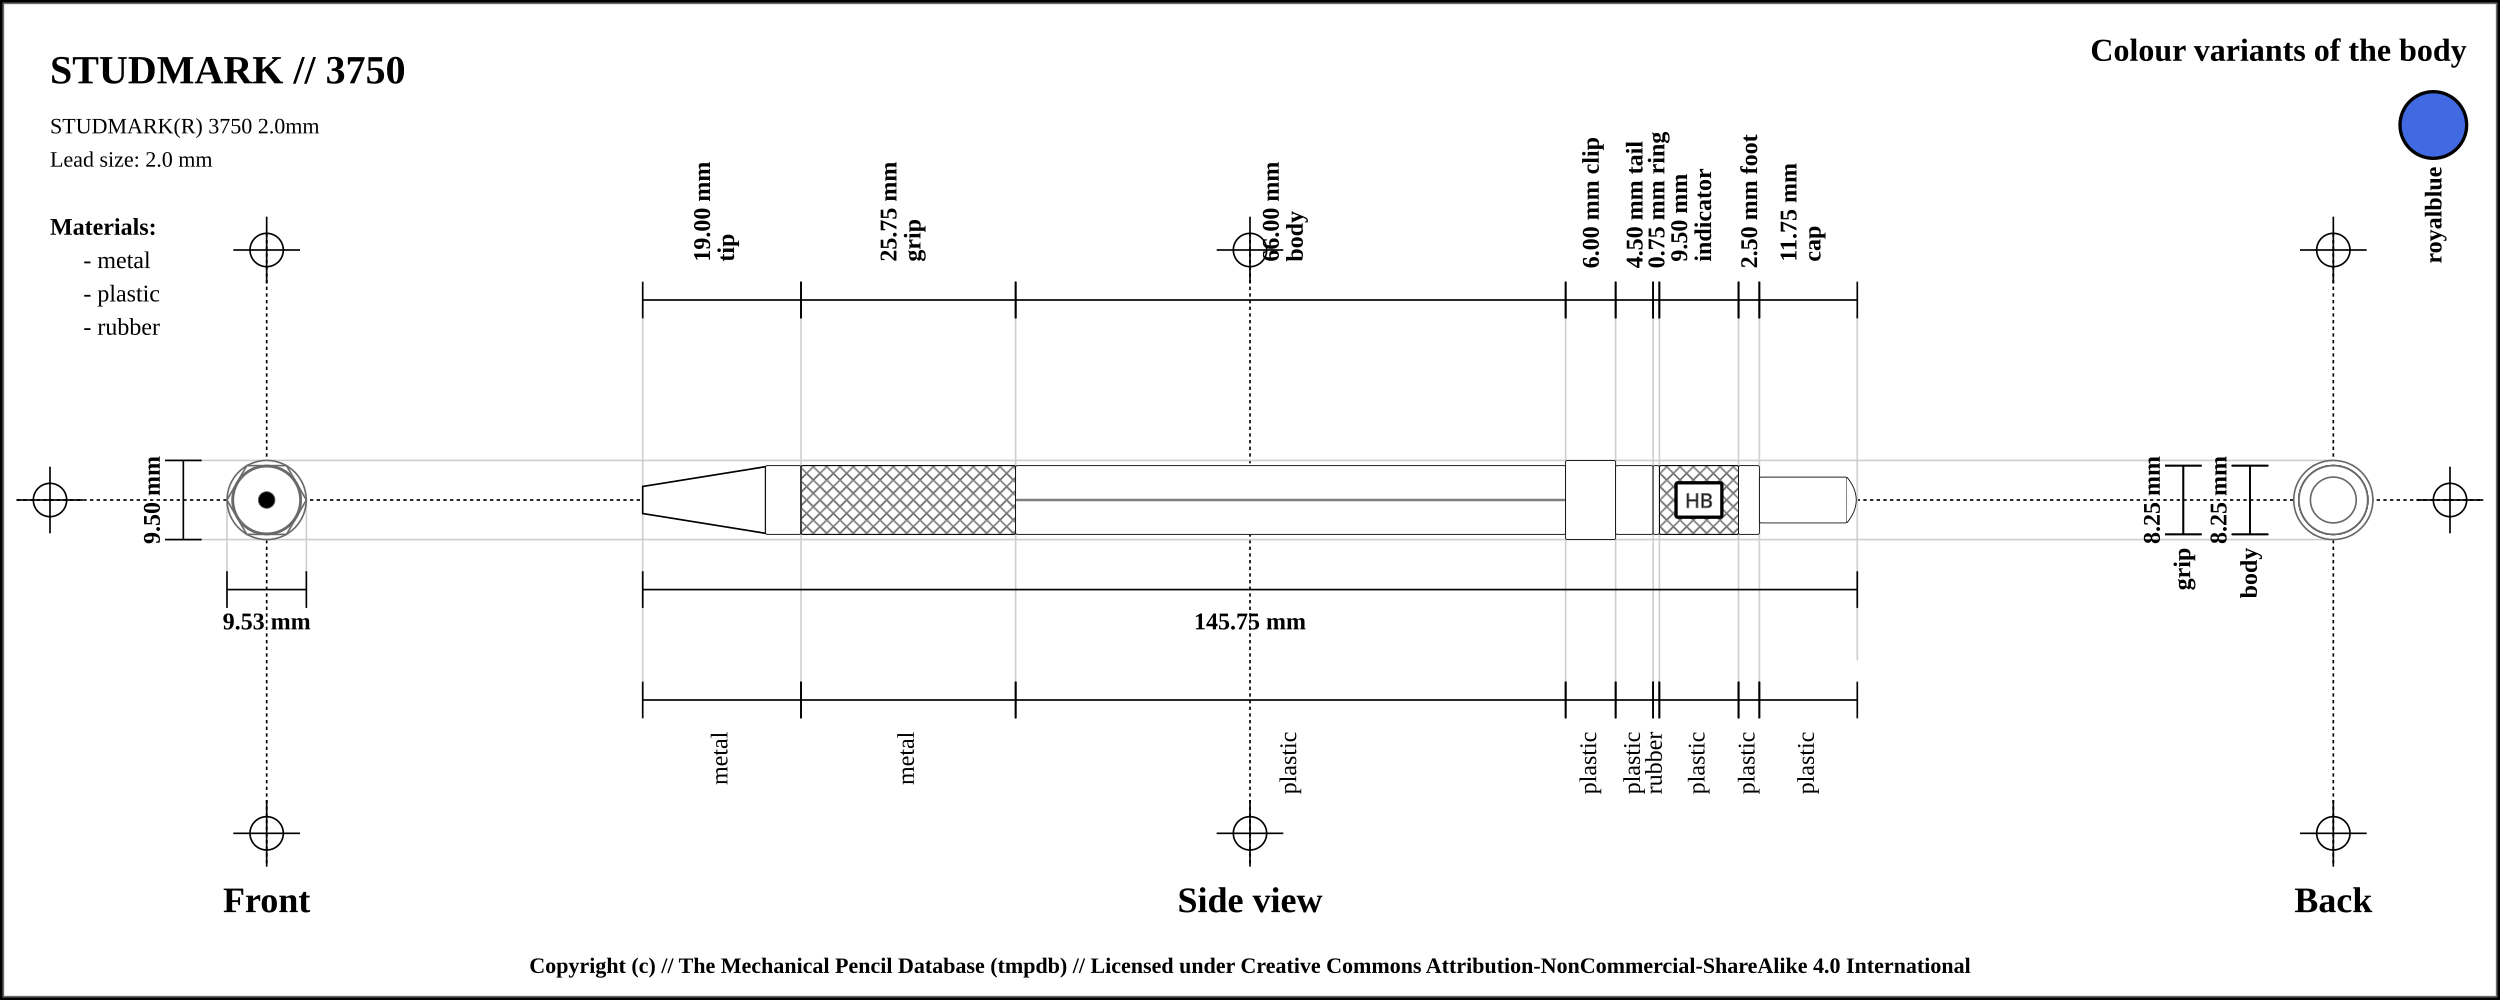
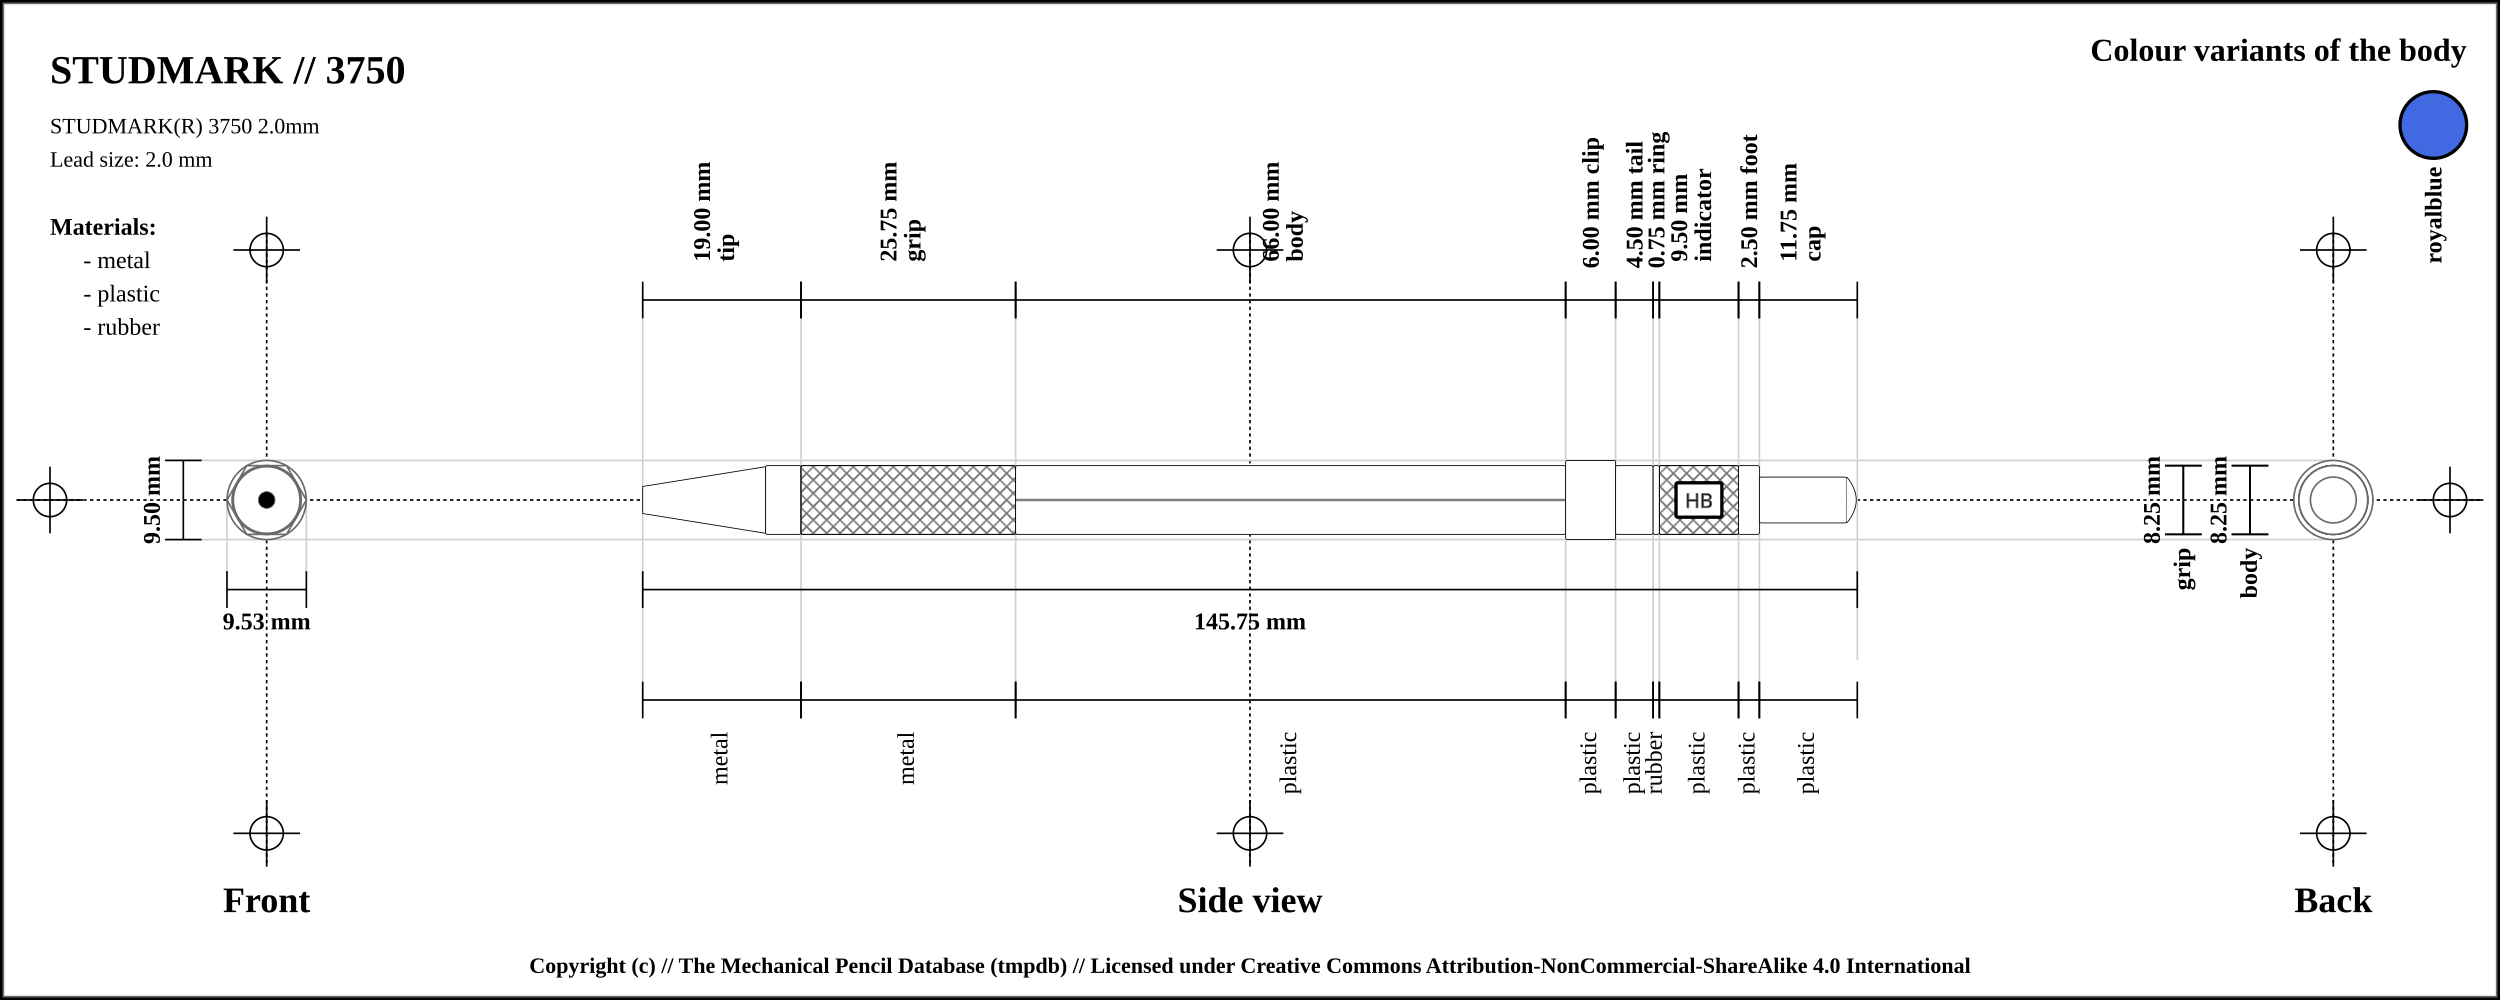
<svg xmlns="http://www.w3.org/2000/svg" width="1500" height="600">
  <pattern id="diagonalHatch" patternUnits="userSpaceOnUse" width="8" height="8">
    <rect width="6" height="6" fill="none" />
    <path stroke="dimgray" stroke-linecap="round" stroke-width="1" d="M 4,4 L 8,8" />
    <path stroke="dimgray" stroke-linecap="round" stroke-width="1" d="M 4,4 L 0,8" />
    <path stroke="gray" stroke-linecap="round" stroke-width="1" d="M 4,4 L 8,0" />
    <path stroke="gray" stroke-linecap="round" stroke-width="1" d="M 4,4 L 0,0" />
  </pattern>
  <rect x="0" y="0" width="1500" height="600" fill="white" stroke="black" stroke-width="4" />
  <rect x="2" y="2" width="1496" height="596" fill="white" stroke="dimgray" stroke-width="1" />
  <line x1="10" y1="300" x2="1490" y2="300" stroke="#000000" stroke-dasharray="2" stroke-width="1" />
  <line x1="10" y1="300" x2="50" y2="300" stroke="#000000" stroke-width="1" />
  <line x1="30" y1="280" x2="30" y2="320" stroke="#000000" stroke-width="1" />
  <circle r="10" cx="30" cy="300" fill="none" stroke="#000000" stroke-width="1" />
  <line x1="1450" y1="300" x2="1490" y2="300" stroke="#000000" stroke-width="1" />
  <line x1="1470" y1="280" x2="1470" y2="320" stroke="#000000" stroke-width="1" />
  <circle r="10" cx="1470" cy="300" fill="none" stroke="#000000" stroke-width="1" />
  <line x1="160" y1="140" x2="160" y2="520" stroke="#000000" stroke-dasharray="2" stroke-width="1" />
  <line x1="140" y1="150" x2="180" y2="150" stroke="#000000" stroke-width="1" />
  <line x1="160" y1="130" x2="160" y2="170" stroke="#000000" stroke-width="1" />
  <circle r="10" cx="160" cy="150" fill="none" stroke="#000000" stroke-width="1" />
  <line x1="140" y1="500" x2="180" y2="500" stroke="#000000" stroke-width="1" />
  <line x1="160" y1="480" x2="160" y2="520" stroke="#000000" stroke-width="1" />
  <circle r="10" cx="160" cy="500" fill="none" stroke="#000000" stroke-width="1" />
  <line x1="750" y1="140" x2="750" y2="520" stroke="#000000" stroke-dasharray="2" stroke-width="1" />
  <line x1="730" y1="150" x2="770" y2="150" stroke="#000000" stroke-width="1" />
  <line x1="750" y1="130" x2="750" y2="170" stroke="#000000" stroke-width="1" />
  <circle r="10" cx="750" cy="150" fill="none" stroke="#000000" stroke-width="1" />
  <line x1="730" y1="500" x2="770" y2="500" stroke="#000000" stroke-width="1" />
  <line x1="750" y1="480" x2="750" y2="520" stroke="#000000" stroke-width="1" />
  <circle r="10" cx="750" cy="500" fill="none" stroke="#000000" stroke-width="1" />
  <line x1="1400" y1="140" x2="1400" y2="520" stroke="#000000" stroke-dasharray="2" stroke-width="1" />
  <line x1="1380" y1="150" x2="1420" y2="150" stroke="#000000" stroke-width="1" />
  <line x1="1400" y1="130" x2="1400" y2="170" stroke="#000000" stroke-width="1" />
  <circle r="10" cx="1400" cy="150" fill="none" stroke="#000000" stroke-width="1" />
  <line x1="1380" y1="500" x2="1420" y2="500" stroke="#000000" stroke-width="1" />
  <line x1="1400" y1="480" x2="1400" y2="520" stroke="#000000" stroke-width="1" />
  <circle r="10" cx="1400" cy="500" fill="none" stroke="#000000" stroke-width="1" />
  <text x="30" y="50" font-size="2.0em" font-weight="bold"> STUDMARK // 3750 </text>
  <text x="30" y="80" font-size="1.1em"> STUDMARK(R) 3750 2.0mm</text>
  <text x="30" y="100" font-size="1.1em"> Lead size: 2.0 mm</text>
  <text x="1480" y="30" font-size="1.6em" font-weight="bold" text-anchor="end" dominant-baseline="central">Colour variants of the body</text>
  <rect x="1440" y="55" width="40" rx="50%" ry="50%" height="40" stroke="black" stroke-width="2" fill="royalblue" />
  <text x="1460" y="100" transform="rotate(-90, 1460, 100)" font-size="1.2em" font-weight="bold" text-anchor="end" dominant-baseline="central">royalblue</text>
  <text x="30" y="136" font-size="1.2em" font-weight="bold" text-anchor="start" dominant-baseline="central">Materials:</text>
  <text x="50" y="156" font-size="1.2em" text-anchor="start" dominant-baseline="central"> - metal</text>
  <text x="50" y="176" font-size="1.2em" text-anchor="start" dominant-baseline="central"> - plastic</text>
  <text x="50" y="196" font-size="1.2em" text-anchor="start" dominant-baseline="central"> - rubber</text>
  <line x1="100" y1="276.25" x2="1400" y2="276.25" stroke="#cfcfcf" stroke-width="1" />
  <line x1="100" y1="323.75" x2="1400" y2="323.75" stroke="#cfcfcf" stroke-width="1" />
  <line x1="136.184" y1="300" x2="136.184" y2="343.75" stroke="#cfcfcf" stroke-width="1" />
  <line x1="183.816" y1="300" x2="183.816" y2="343.75" stroke="#cfcfcf" stroke-width="1" />
  <line x1="385.625" y1="180" x2="385.625" y2="420" stroke="#cfcfcf" stroke-width="1" />
  <line x1="480.625" y1="180" x2="480.625" y2="420" stroke="#cfcfcf" stroke-width="1" />
  <line x1="609.375" y1="180" x2="609.375" y2="420" stroke="#cfcfcf" stroke-width="1" />
  <line x1="939.375" y1="180" x2="939.375" y2="420" stroke="#cfcfcf" stroke-width="1" />
  <line x1="969.375" y1="180" x2="969.375" y2="420" stroke="#cfcfcf" stroke-width="1" />
  <line x1="991.875" y1="180" x2="991.875" y2="420" stroke="#cfcfcf" stroke-width="1" />
  <line x1="995.625" y1="180" x2="995.625" y2="420" stroke="#cfcfcf" stroke-width="1" />
  <line x1="1043.125" y1="180" x2="1043.125" y2="420" stroke="#cfcfcf" stroke-width="1" />
  <line x1="1055.625" y1="180" x2="1055.625" y2="420" stroke="#cfcfcf" stroke-width="1" />
  <line x1="1114.375" y1="188.25" x2="1114.375" y2="396.25" stroke="#cfcfcf" stroke-width="1" />
  <text x="160" y="540" font-size="1.8em" font-weight="bold" text-anchor="middle" dominant-baseline="central">Front</text>
  <text x="750" y="540" font-size="1.8em" font-weight="bold" text-anchor="middle" dominant-baseline="central">Side view</text>
  <text x="1400" y="540" font-size="1.8em" font-weight="bold" text-anchor="middle" dominant-baseline="central">Back</text>
  <line x1="99" y1="276.25" x2="121" y2="276.25" stroke="black" stroke-width="1" />
  <line x1="110" y1="276.25" x2="110" y2="323.75" stroke="black" stroke-width="1" />
  <line x1="99" y1="323.75" x2="121" y2="323.75" stroke="black" stroke-width="1" />
  <text x="91" y="300" transform="rotate(-90, 91, 300)" font-size="1.2em" font-weight="bold" text-anchor="middle" dominant-baseline="central" fill="black">9.50 mm</text>
  <line x1="136.184" y1="342.75" x2="136.184" y2="364.75" stroke="black" stroke-width="1" />
  <line x1="136.184" y1="353.75" x2="183.816" y2="353.75" stroke="black" stroke-width="1" />
  <line x1="183.816" y1="342.75" x2="183.816" y2="364.75" stroke="black" stroke-width="1" />
  <text x="160" y="372.75" font-size="1.2em" font-weight="bold" text-anchor="middle" dominant-baseline="central" fill="black">
    <tspan x="160" dy="0">9.53 mm</tspan>
  </text>
  <line x1="385.625" y1="169" x2="385.625" y2="191" stroke="black" stroke-width="1" />
  <line x1="385.625" y1="180" x2="480.625" y2="180" stroke="black" stroke-width="1" />
  <line x1="480.625" y1="169" x2="480.625" y2="191" stroke="black" stroke-width="1" />
  <text x="433.125" y="161" font-size="1.2em" transform="rotate(-90, 421.125, 161)" font-weight="bold" text-anchor="start" dominant-baseline="central" fill="black">
    <tspan x="425.125" dy="0">19.00 mm</tspan>
    <tspan x="425.125" dy="1em">tip</tspan>
  </text>
  <line x1="480.625" y1="169" x2="480.625" y2="191" stroke="black" stroke-width="1" />
  <line x1="480.625" y1="180" x2="609.375" y2="180" stroke="black" stroke-width="1" />
  <line x1="609.375" y1="169" x2="609.375" y2="191" stroke="black" stroke-width="1" />
  <text x="545" y="161" font-size="1.2em" transform="rotate(-90, 533, 161)" font-weight="bold" text-anchor="start" dominant-baseline="central" fill="black">
    <tspan x="537" dy="0">25.75 mm</tspan>
    <tspan x="537" dy="1em">grip</tspan>
  </text>
  <line x1="609.375" y1="169" x2="609.375" y2="191" stroke="black" stroke-width="1" />
  <line x1="609.375" y1="180" x2="939.375" y2="180" stroke="black" stroke-width="1" />
  <line x1="939.375" y1="169" x2="939.375" y2="191" stroke="black" stroke-width="1" />
  <text x="774.375" y="161" font-size="1.2em" transform="rotate(-90, 762.375, 161)" font-weight="bold" text-anchor="start" dominant-baseline="central" fill="black">
    <tspan x="766.375" dy="0">66.00 mm</tspan>
    <tspan x="766.375" dy="1em">body</tspan>
  </text>
  <line x1="939.375" y1="169" x2="939.375" y2="191" stroke="black" stroke-width="1" />
  <line x1="939.375" y1="180" x2="969.375" y2="180" stroke="black" stroke-width="1" />
  <line x1="969.375" y1="169" x2="969.375" y2="191" stroke="black" stroke-width="1" />
  <text x="954.375" y="161" font-size="1.2em" transform="rotate(-90, 954.375, 161)" font-weight="bold" text-anchor="start" dominant-baseline="central" fill="black">
    <tspan x="954.375" dy="0">6.00 mm clip</tspan>
  </text>
  <line x1="969.375" y1="169" x2="969.375" y2="191" stroke="black" stroke-width="1" />
  <line x1="969.375" y1="180" x2="991.875" y2="180" stroke="black" stroke-width="1" />
  <line x1="991.875" y1="169" x2="991.875" y2="191" stroke="black" stroke-width="1" />
  <text x="980.625" y="161" font-size="1.2em" transform="rotate(-90, 980.625, 161)" font-weight="bold" text-anchor="start" dominant-baseline="central" fill="black">
    <tspan x="980.625" dy="0">4.50 mm tail</tspan>
  </text>
  <line x1="991.875" y1="169" x2="991.875" y2="191" stroke="black" stroke-width="1" />
  <line x1="991.875" y1="180" x2="995.625" y2="180" stroke="black" stroke-width="1" />
  <line x1="995.625" y1="169" x2="995.625" y2="191" stroke="black" stroke-width="1" />
  <text x="993.75" y="161" font-size="1.2em" transform="rotate(-90, 993.75, 161)" font-weight="bold" text-anchor="start" dominant-baseline="central" fill="black">
    <tspan x="993.75" dy="0">0.75 mm ring</tspan>
  </text>
  <line x1="995.625" y1="169" x2="995.625" y2="191" stroke="black" stroke-width="1" />
  <line x1="995.625" y1="180" x2="1043.125" y2="180" stroke="black" stroke-width="1" />
  <line x1="1043.125" y1="169" x2="1043.125" y2="191" stroke="black" stroke-width="1" />
  <text x="1019.375" y="161" font-size="1.2em" transform="rotate(-90, 1007.375, 161)" font-weight="bold" text-anchor="start" dominant-baseline="central" fill="black">
    <tspan x="1011.375" dy="0">9.50 mm</tspan>
    <tspan x="1011.375" dy="1em">indicator</tspan>
  </text>
  <line x1="1043.125" y1="169" x2="1043.125" y2="191" stroke="black" stroke-width="1" />
  <line x1="1043.125" y1="180" x2="1055.625" y2="180" stroke="black" stroke-width="1" />
  <line x1="1055.625" y1="169" x2="1055.625" y2="191" stroke="black" stroke-width="1" />
  <text x="1049.375" y="161" font-size="1.2em" transform="rotate(-90, 1049.375, 161)" font-weight="bold" text-anchor="start" dominant-baseline="central" fill="black">
    <tspan x="1049.375" dy="0">2.50 mm foot</tspan>
  </text>
  <line x1="1055.625" y1="169" x2="1055.625" y2="191" stroke="black" stroke-width="1" />
  <line x1="1055.625" y1="180" x2="1114.375" y2="180" stroke="black" stroke-width="1" />
  <line x1="1114.375" y1="169" x2="1114.375" y2="191" stroke="black" stroke-width="1" />
  <text x="1085" y="161" font-size="1.2em" transform="rotate(-90, 1073, 161)" font-weight="bold" text-anchor="start" dominant-baseline="central" fill="black">
    <tspan x="1077" dy="0">11.75 mm</tspan>
    <tspan x="1077" dy="1em">cap</tspan>
  </text>
  <line x1="385.625" y1="342.75" x2="385.625" y2="364.75" stroke="black" stroke-width="1" />
  <line x1="385.625" y1="353.75" x2="1114.375" y2="353.75" stroke="black" stroke-width="1" />
  <line x1="1114.375" y1="342.75" x2="1114.375" y2="364.75" stroke="black" stroke-width="1" />
  <text x="750" y="372.75" font-size="1.2em" font-weight="bold" text-anchor="middle" dominant-baseline="central" fill="black">
    <tspan x="750" dy="0">145.75 mm</tspan>
  </text>
  <line x1="385.625" y1="409" x2="385.625" y2="431" stroke="black" stroke-width="1" />
  <line x1="385.625" y1="420" x2="480.625" y2="420" stroke="black" stroke-width="1" />
  <line x1="480.625" y1="409" x2="480.625" y2="431" stroke="black" stroke-width="1" />
  <text x="433.125" y="439" font-size="1.2em" transform="rotate(-90, 433.125, 439)" text-anchor="end" dominant-baseline="middle" fill="black">
    <tspan x="433.125" dy="0">metal</tspan>
  </text>
  <line x1="480.625" y1="409" x2="480.625" y2="431" stroke="black" stroke-width="1" />
  <line x1="480.625" y1="420" x2="609.375" y2="420" stroke="black" stroke-width="1" />
  <line x1="609.375" y1="409" x2="609.375" y2="431" stroke="black" stroke-width="1" />
  <text x="545" y="439" font-size="1.2em" transform="rotate(-90, 545, 439)" text-anchor="end" dominant-baseline="middle" fill="black">
    <tspan x="545" dy="0">metal</tspan>
  </text>
  <line x1="609.375" y1="409" x2="609.375" y2="431" stroke="black" stroke-width="1" />
  <line x1="609.375" y1="420" x2="939.375" y2="420" stroke="black" stroke-width="1" />
  <line x1="939.375" y1="409" x2="939.375" y2="431" stroke="black" stroke-width="1" />
  <text x="774.375" y="439" font-size="1.2em" transform="rotate(-90, 774.375, 439)" text-anchor="end" dominant-baseline="middle" fill="black">
    <tspan x="774.375" dy="0">plastic</tspan>
  </text>
  <line x1="939.375" y1="409" x2="939.375" y2="431" stroke="black" stroke-width="1" />
  <line x1="939.375" y1="420" x2="969.375" y2="420" stroke="black" stroke-width="1" />
  <line x1="969.375" y1="409" x2="969.375" y2="431" stroke="black" stroke-width="1" />
  <text x="954.375" y="439" font-size="1.2em" transform="rotate(-90, 954.375, 439)" text-anchor="end" dominant-baseline="middle" fill="black">
    <tspan x="954.375" dy="0">plastic</tspan>
  </text>
  <line x1="969.375" y1="409" x2="969.375" y2="431" stroke="black" stroke-width="1" />
  <line x1="969.375" y1="420" x2="991.875" y2="420" stroke="black" stroke-width="1" />
  <line x1="991.875" y1="409" x2="991.875" y2="431" stroke="black" stroke-width="1" />
  <text x="980.625" y="439" font-size="1.2em" transform="rotate(-90, 980.625, 439)" text-anchor="end" dominant-baseline="middle" fill="black">
    <tspan x="980.625" dy="0">plastic</tspan>
  </text>
  <line x1="991.875" y1="409" x2="991.875" y2="431" stroke="black" stroke-width="1" />
  <line x1="991.875" y1="420" x2="995.625" y2="420" stroke="black" stroke-width="1" />
  <line x1="995.625" y1="409" x2="995.625" y2="431" stroke="black" stroke-width="1" />
  <text x="993.75" y="439" font-size="1.2em" transform="rotate(-90, 993.75, 439)" text-anchor="end" dominant-baseline="middle" fill="black">
    <tspan x="993.75" dy="0">rubber</tspan>
  </text>
  <line x1="995.625" y1="409" x2="995.625" y2="431" stroke="black" stroke-width="1" />
  <line x1="995.625" y1="420" x2="1043.125" y2="420" stroke="black" stroke-width="1" />
  <line x1="1043.125" y1="409" x2="1043.125" y2="431" stroke="black" stroke-width="1" />
  <text x="1019.375" y="439" font-size="1.2em" transform="rotate(-90, 1019.375, 439)" text-anchor="end" dominant-baseline="middle" fill="black">
    <tspan x="1019.375" dy="0">plastic</tspan>
  </text>
  <line x1="1043.125" y1="409" x2="1043.125" y2="431" stroke="black" stroke-width="1" />
  <line x1="1043.125" y1="420" x2="1055.625" y2="420" stroke="black" stroke-width="1" />
  <line x1="1055.625" y1="409" x2="1055.625" y2="431" stroke="black" stroke-width="1" />
  <text x="1049.375" y="439" font-size="1.2em" transform="rotate(-90, 1049.375, 439)" text-anchor="end" dominant-baseline="middle" fill="black">
    <tspan x="1049.375" dy="0">plastic</tspan>
  </text>
  <line x1="1055.625" y1="409" x2="1055.625" y2="431" stroke="black" stroke-width="1" />
  <line x1="1055.625" y1="420" x2="1114.375" y2="420" stroke="black" stroke-width="1" />
  <line x1="1114.375" y1="409" x2="1114.375" y2="431" stroke="black" stroke-width="1" />
  <text x="1085" y="439" font-size="1.2em" transform="rotate(-90, 1085, 439)" text-anchor="end" dominant-baseline="middle" fill="black">
    <tspan x="1085" dy="0">plastic</tspan>
  </text>
  <line x1="1299" y1="279.375" x2="1321" y2="279.375" stroke="black" stroke-width="1" />
  <line x1="1310" y1="279.375" x2="1310" y2="320.625" stroke="black" stroke-width="1" />
  <line x1="1299" y1="320.625" x2="1321" y2="320.625" stroke="black" stroke-width="1" />
  <text x="1291" y="300" transform="rotate(-90, 1291, 300)" font-size="1.2em" font-weight="bold" text-anchor="middle" dominant-baseline="central" fill="black">8.25 mm</text>
  <line x1="1299" y1="279.375" x2="1321" y2="279.375" stroke="black" stroke-width="1" />
  <line x1="1310" y1="279.375" x2="1310" y2="320.625" stroke="black" stroke-width="1" />
  <line x1="1299" y1="320.625" x2="1321" y2="320.625" stroke="black" stroke-width="1" />
  <text x="1310" y="328.625" transform="rotate(-90, 1310, 328.625)" font-weight="bold" font-size="1.2em" text-anchor="end" dominant-baseline="middle" fill="black">grip</text>
  <line x1="1339" y1="279.375" x2="1361" y2="279.375" stroke="black" stroke-width="1" />
  <line x1="1350" y1="279.375" x2="1350" y2="320.625" stroke="black" stroke-width="1" />
  <line x1="1339" y1="320.625" x2="1361" y2="320.625" stroke="black" stroke-width="1" />
  <text x="1331" y="300" transform="rotate(-90, 1331, 300)" font-size="1.2em" font-weight="bold" text-anchor="middle" dominant-baseline="central" fill="black">8.25 mm</text>
  <line x1="1339" y1="279.375" x2="1361" y2="279.375" stroke="black" stroke-width="1" />
  <line x1="1350" y1="279.375" x2="1350" y2="320.625" stroke="black" stroke-width="1" />
  <line x1="1339" y1="320.625" x2="1361" y2="320.625" stroke="black" stroke-width="1" />
  <text x="1350" y="328.625" transform="rotate(-90, 1350, 328.625)" font-weight="bold" font-size="1.2em" text-anchor="end" dominant-baseline="middle" fill="black">body</text>
-   <path d="M385.625 291.875 L459.375 280 L459.375 320 L385.625 308.125 Z" stroke-width="1" stroke="black" fill="white" />
+   <path d="M385.625 291.875 L459.375 280 L459.375 320 L385.625 308.125 Z" stroke-width="0.5" stroke="black" stroke-linejoin="round" fill="white" />
  <rect x="459.375" y="279.375" width="21.25" height="41.25" rx="1" ry="1" stroke-width="0.5" stroke="black" fill="white" />
  <rect x="480.625" y="279.375" width="128.75" height="41.25" rx="1" ry="1" stroke-width="0.5" stroke="black" fill="white" />
  <rect x="480.625" y="279.375" width="128.75" height="41.25" rx="1" ry="1" stroke-width="0.5" stroke="black" fill="url(#diagonalHatch)" />
  <rect x="609.375" y="279.375" width="330" height="41.25" rx="1" ry="1" stroke-width="0.5" stroke="black" fill="white" />
  <line x1="609.375" y1="300" x2="939.375" y2="300" stroke-width="1.5" stroke="black" fill="none" stroke-opacity="0.5" />
  <line x1="609.375" y1="300" x2="939.375" y2="300" stroke-width="0.5" stroke="gray" fill="none" stroke-opacity="0.5" />
  <rect x="939.375" y="276.25" width="30" height="47.5" rx="1" ry="1" stroke-width="0.5" stroke="black" fill="white" />
  <rect x="969.375" y="279.375" width="22.5" height="41.25" rx="1" ry="1" stroke-width="0.5" stroke="black" fill="white" />
  <rect x="991.875" y="279.375" width="3.75" height="41.25" rx="1" ry="1" stroke-width="0.5" stroke="black" fill="white" />
  <rect x="995.625" y="279.375" width="47.5" height="41.25" rx="1" ry="1" stroke-width="0.5" stroke="black" fill="white" />
  <rect x="995.625" y="279.375" width="47.5" height="41.25" rx="1" ry="1" stroke-width="0.5" stroke="black" fill="url(#diagonalHatch)" />
  <rect x="1005.625" y="289.688" width="27.5" height="20.625" rx="1" ry="1" stroke-width="2" stroke="black" fill="white" />
  <text x="1019.375" y="300" text-anchor="middle" dominant-baseline="central">
    <tspan stroke="dimgray" stroke-width="0.5" font-family="sans-serif" fill="black" textLength="{this.width * 5 - 24}"> HB</tspan>
  </text>
  <rect x="1043.125" y="279.375" width="12.5" height="41.25" rx="1" ry="1" stroke-width="0.5" stroke="black" fill="white" />
  <rect x="1055.625" y="286.25" width="52.5" height="27.5" rx="1" ry="1" stroke-width="0.5" stroke="black" fill="white" />
-   <path d="M1108.125 286.25 Q1119.375 300 1108.125 313.75" stroke-width="0.5" stroke="black" fill="white" />
+   <path d="M1108.125 286.25 Q1119.375 300 1108.125 313.75" stroke-width="0.5" stroke="black" stroke-linejoin="round" fill="white" />
  <circle r="13.75" cx="160" cy="300" fill="white" stroke="dimgray" stroke-width="1" />
  <circle r="20.625" cx="160" cy="300" fill="white" stroke="dimgray" stroke-width="1" />
  <circle r="20.625" cx="160" cy="300" fill="white" stroke="dimgray" stroke-width="1" />
  <circle r="20.625" cx="160" cy="300" fill="white" stroke="dimgray" stroke-width="1" />
  <circle r="20.625" cx="160" cy="300" fill="white" stroke="dimgray" stroke-width="1" />
  <circle r="23.75" cx="160" cy="300" fill="white" stroke="dimgray" stroke-width="1" />
  <polygon points="148.092,279.375 171.908,279.375 183.816,300 171.908,320.625 148.092,320.625 136.184,300 " stroke="dimgray" stroke-width="1" fill="white" />
  <circle r="20.625" cx="160" cy="300" fill="white" stroke="dimgray" stroke-width="1" />
  <circle r="20.625" cx="160" cy="300" fill="white" stroke="dimgray" stroke-width="1" />
  <circle r="8.125" cx="160" cy="300" stroke="dimgray" stroke-width="1" fill="white" />
  <circle r="20" cx="160" cy="300" stroke="dimgray" stroke-width="1" fill="white" />
  <circle r="5" cx="160" cy="300" fill="black" stroke="dimgray" stroke-width="0.5" />
  <circle r="8.125" cx="1400" cy="300" stroke="dimgray" stroke-width="1" fill="white" />
  <circle r="20" cx="1400" cy="300" stroke="dimgray" stroke-width="1" fill="white" />
  <circle r="20.625" cx="1400" cy="300" fill="white" stroke="dimgray" stroke-width="1" />
  <circle r="20.625" cx="1400" cy="300" fill="white" stroke="dimgray" stroke-width="1" />
  <polygon points="1388.092,279.375 1411.908,279.375 1423.816,300 1411.908,320.625 1388.092,320.625 1376.184,300 " stroke="dimgray" stroke-width="1" fill="white" />
  <circle r="23.75" cx="1400" cy="300" fill="white" stroke="dimgray" stroke-width="1" />
  <circle r="20.625" cx="1400" cy="300" fill="white" stroke="dimgray" stroke-width="1" />
  <circle r="20.625" cx="1400" cy="300" fill="white" stroke="dimgray" stroke-width="1" />
  <circle r="20.625" cx="1400" cy="300" fill="white" stroke="dimgray" stroke-width="1" />
  <circle r="20.625" cx="1400" cy="300" fill="white" stroke="dimgray" stroke-width="1" />
  <circle r="13.75" cx="1400" cy="300" fill="white" stroke="dimgray" stroke-width="1" />
  <text x="50%" y="580" font-size="1.1em" font-weight="bold" text-anchor="middle" dominant-baseline="middle">Copyright (c) // The Mechanical Pencil Database (tmpdb) // Licensed under Creative Commons Attribution-NonCommercial-ShareAlike 4.0 International</text>
</svg>
